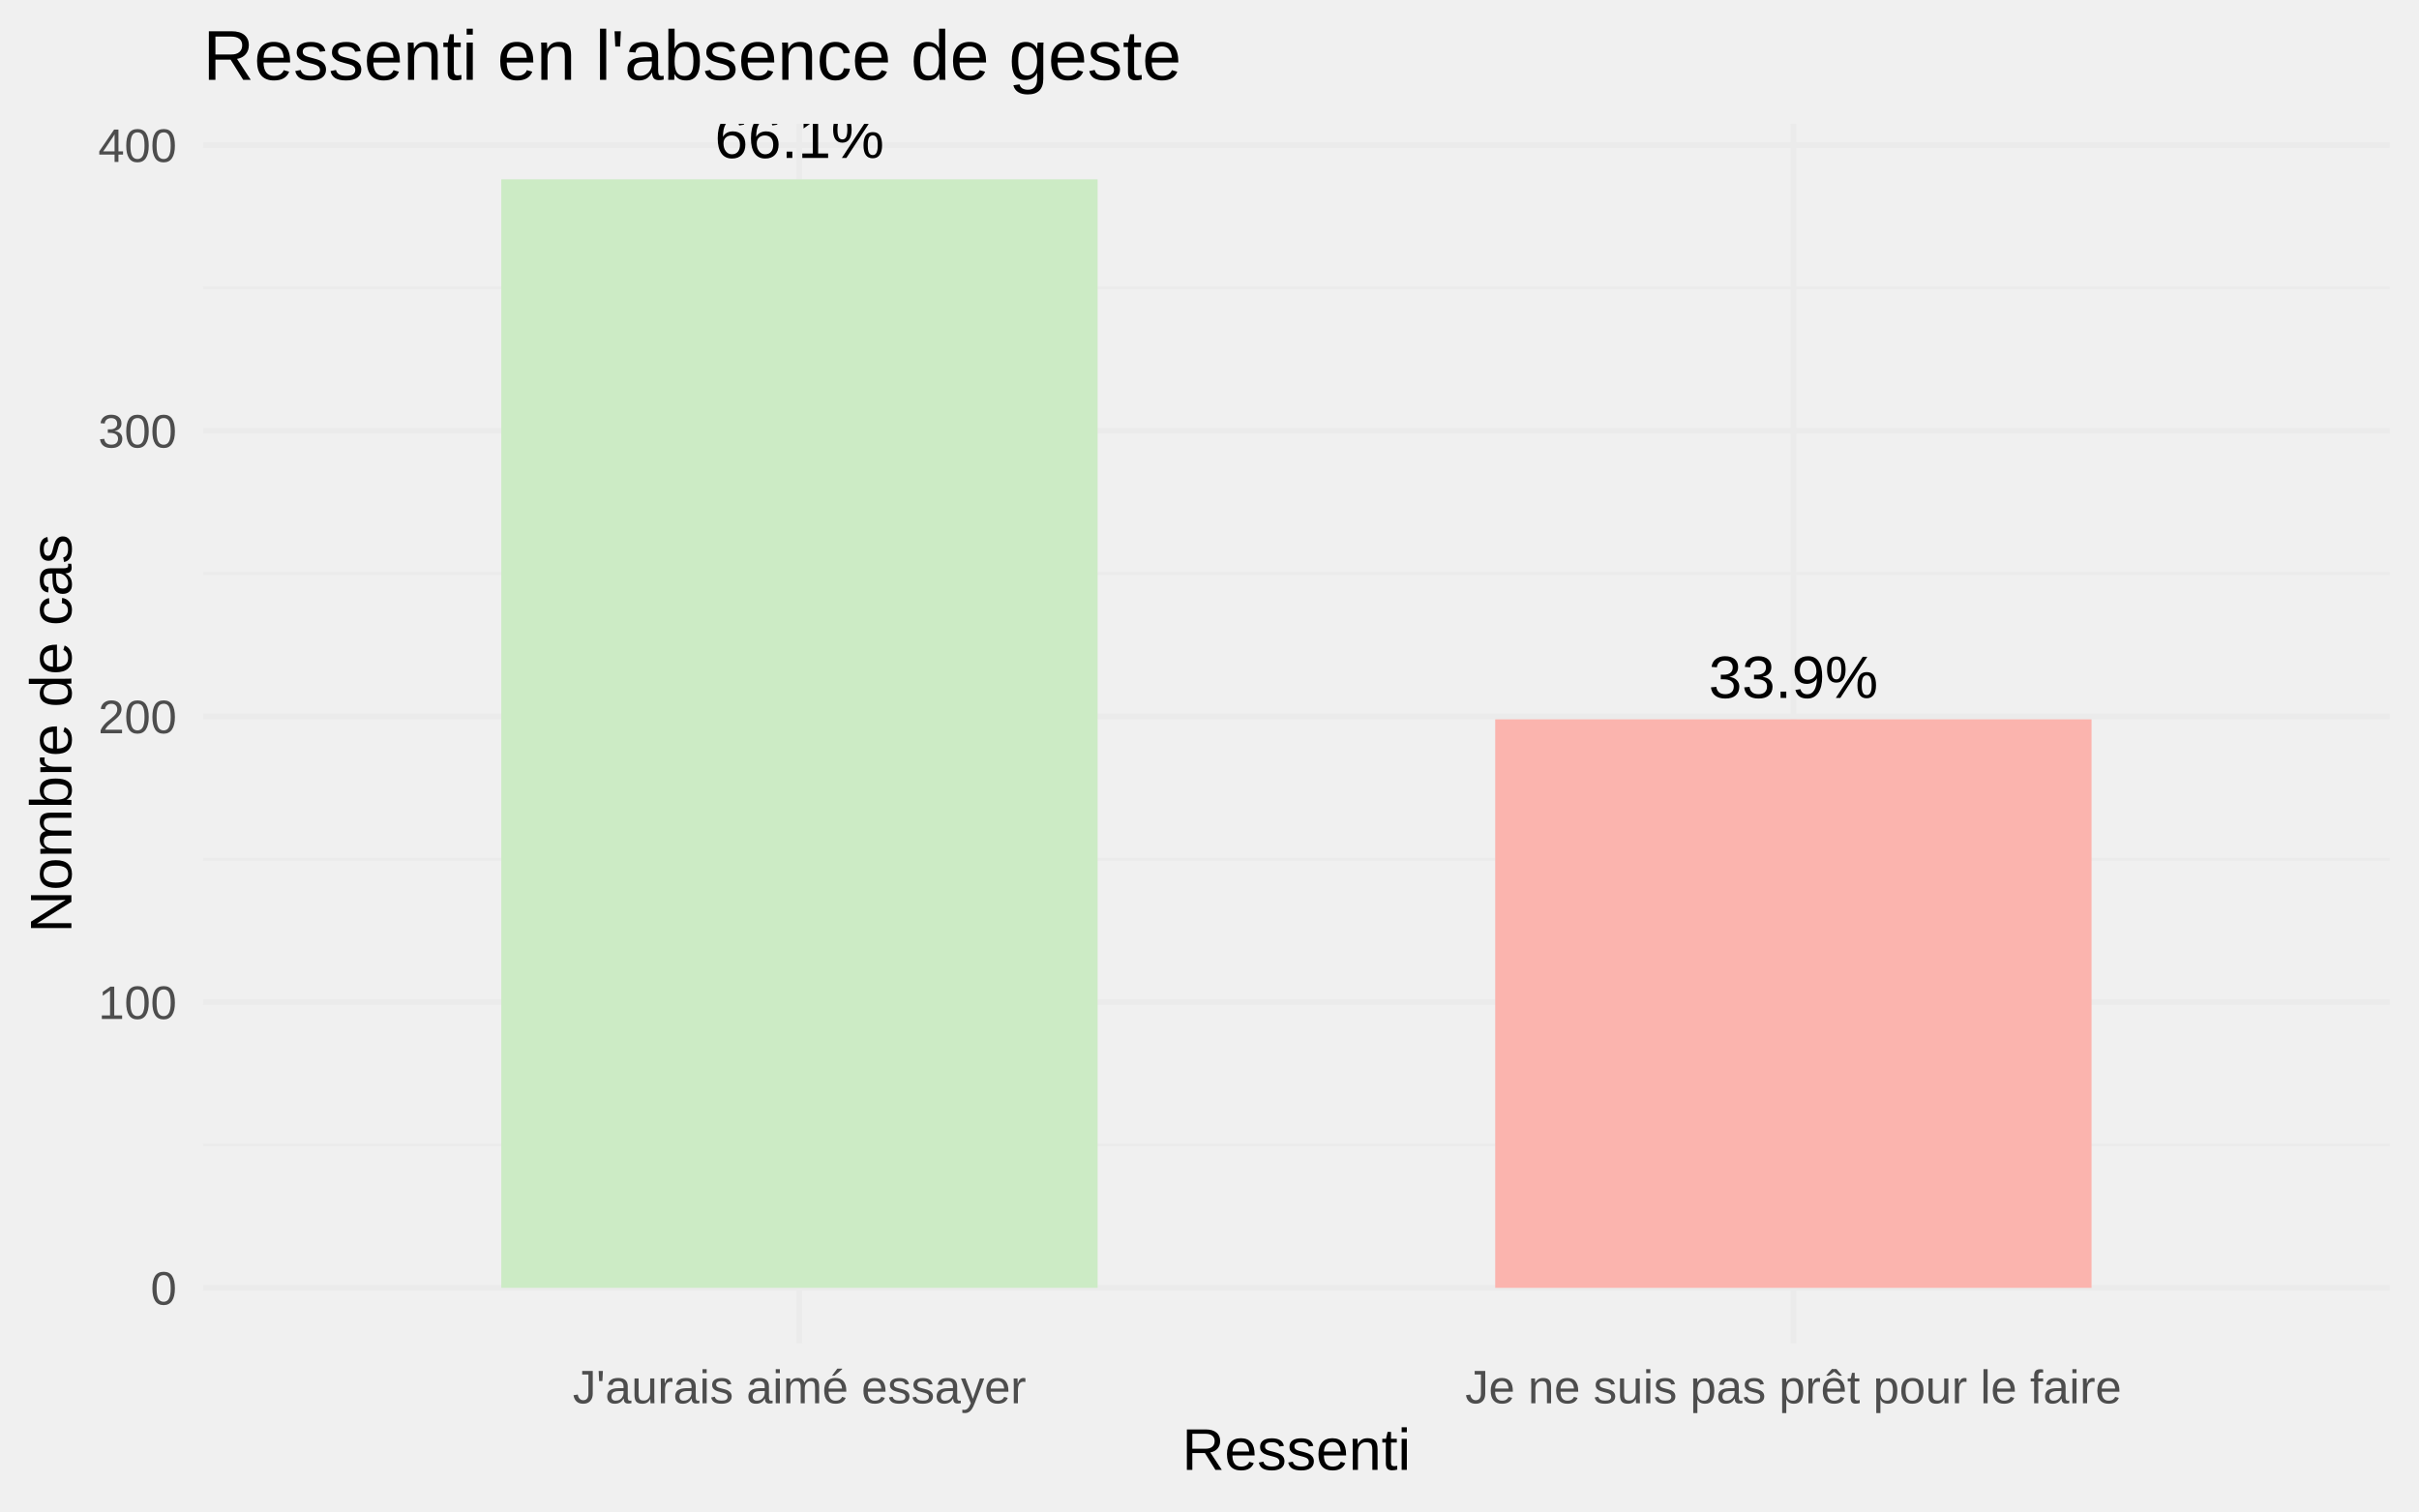
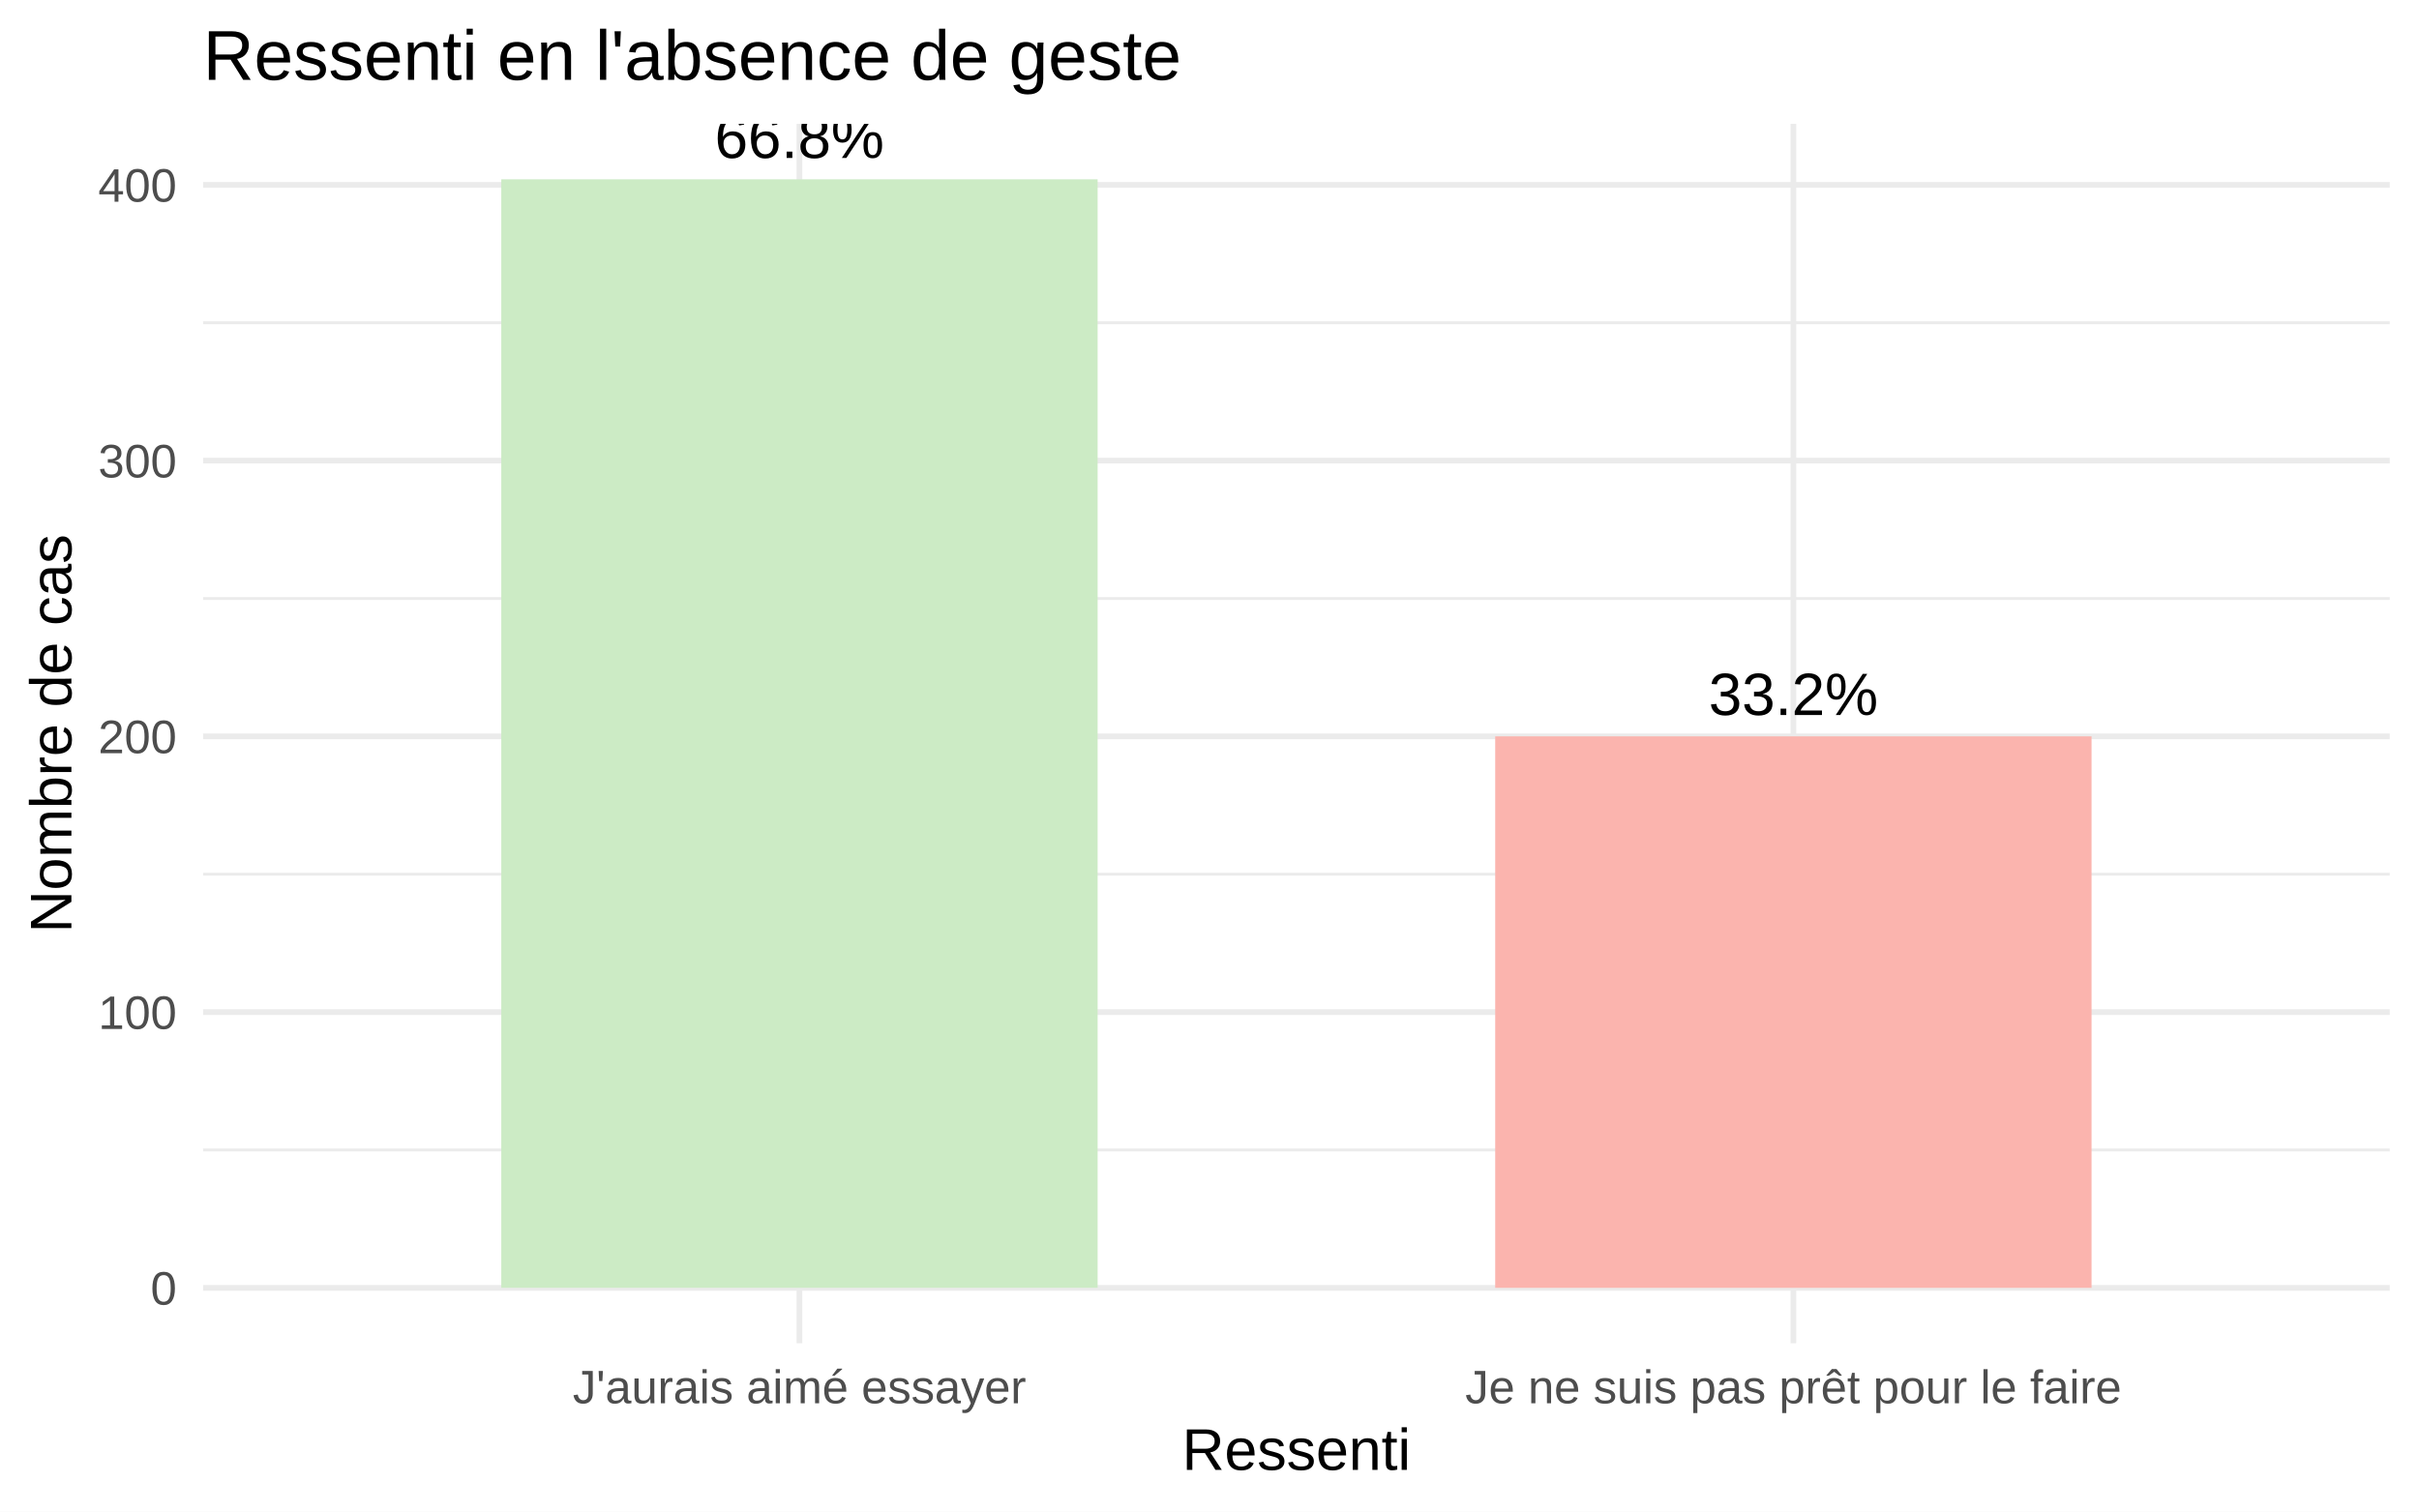
<svg xmlns="http://www.w3.org/2000/svg" width="576.00pt" height="360.00pt" viewBox="0 0 576.00 360.00">
  <g class="svglite">
    <defs>
      <style type="text/css">
    .svglite line, .svglite polyline, .svglite polygon, .svglite path, .svglite rect, .svglite circle {
      fill: none;
      stroke: #000000;
      stroke-linecap: round;
      stroke-linejoin: round;
      stroke-miterlimit: 10.00;
    }
    .svglite text {
      white-space: pre;
    }
    .svglite g.glyphgroup path {
      fill: inherit;
      stroke: none;
    }
  </style>
    </defs>
-     <rect width="100%" height="100%" style="stroke: none; fill: none;" />
+     <rect width="100%" height="100%" style="stroke: none; fill: #FFFFFF;" />
    <defs>
      <clipPath id="cpMC4wMHw1NzYuMDB8MC4wMHwzNjAuMDA=">
        <rect x="0.00" y="0.00" width="576.00" height="360.00" />
      </clipPath>
    </defs>
    <g clip-path="url(#cpMC4wMHw1NzYuMDB8MC4wMHwzNjAuMDA=)">
- </g>
+       <rect x="0.00" y="0.00" width="576.00" height="360.00" style="stroke-width: 1.36; stroke: none; fill: #FFFFFF;" />
+     </g>
    <defs>
      <clipPath id="cpNDguMzZ8NTY5LjAzfDI5LjUxfDMxOS45Mw==">
        <rect x="48.36" y="29.51" width="520.67" height="290.41" />
      </clipPath>
    </defs>
    <g clip-path="url(#cpNDguMzZ8NTY5LjAzfDI5LjUxfDMxOS45Mw==)">
-       <polyline points="48.36,272.70 569.03,272.70 " style="stroke-width: 0.68; stroke: #EBEBEB; stroke-linecap: butt;" />
-       <polyline points="48.36,204.66 569.03,204.66 " style="stroke-width: 0.68; stroke: #EBEBEB; stroke-linecap: butt;" />
-       <polyline points="48.36,136.62 569.03,136.62 " style="stroke-width: 0.68; stroke: #EBEBEB; stroke-linecap: butt;" />
-       <polyline points="48.36,68.57 569.03,68.57 " style="stroke-width: 0.68; stroke: #EBEBEB; stroke-linecap: butt;" />
+       <polyline points="48.36,273.89 569.03,273.89 " style="stroke-width: 0.68; stroke: #EBEBEB; stroke-linecap: butt;" />
+       <polyline points="48.36,208.21 569.03,208.21 " style="stroke-width: 0.68; stroke: #EBEBEB; stroke-linecap: butt;" />
+       <polyline points="48.36,142.54 569.03,142.54 " style="stroke-width: 0.68; stroke: #EBEBEB; stroke-linecap: butt;" />
+       <polyline points="48.36,76.87 569.03,76.87 " style="stroke-width: 0.68; stroke: #EBEBEB; stroke-linecap: butt;" />
      <polyline points="48.36,306.73 569.03,306.73 " style="stroke-width: 1.36; stroke: #EBEBEB; stroke-linecap: butt;" />
-       <polyline points="48.36,238.68 569.03,238.68 " style="stroke-width: 1.36; stroke: #EBEBEB; stroke-linecap: butt;" />
-       <polyline points="48.36,170.64 569.03,170.64 " style="stroke-width: 1.36; stroke: #EBEBEB; stroke-linecap: butt;" />
-       <polyline points="48.36,102.59 569.03,102.59 " style="stroke-width: 1.36; stroke: #EBEBEB; stroke-linecap: butt;" />
-       <polyline points="48.36,34.55 569.03,34.55 " style="stroke-width: 1.36; stroke: #EBEBEB; stroke-linecap: butt;" />
+       <polyline points="48.36,241.05 569.03,241.05 " style="stroke-width: 1.36; stroke: #EBEBEB; stroke-linecap: butt;" />
+       <polyline points="48.36,175.38 569.03,175.38 " style="stroke-width: 1.36; stroke: #EBEBEB; stroke-linecap: butt;" />
+       <polyline points="48.36,109.70 569.03,109.70 " style="stroke-width: 1.36; stroke: #EBEBEB; stroke-linecap: butt;" />
+       <polyline points="48.36,44.03 569.03,44.03 " style="stroke-width: 1.36; stroke: #EBEBEB; stroke-linecap: butt;" />
      <polyline points="190.36,319.93 190.36,29.51 " style="stroke-width: 1.36; stroke: #EBEBEB; stroke-linecap: butt;" />
      <polyline points="427.03,319.93 427.03,29.51 " style="stroke-width: 1.36; stroke: #EBEBEB; stroke-linecap: butt;" />
-       <rect x="119.36" y="42.71" width="142.00" height="264.01" style="stroke-width: 1.07; stroke: none; stroke-linecap: butt; stroke-linejoin: miter; fill: #CCEBC5;" />
-       <rect x="356.03" y="171.32" width="142.00" height="135.41" style="stroke-width: 1.07; stroke: none; stroke-linecap: butt; stroke-linejoin: miter; fill: #FBB4AE;" />
-       <text x="190.36" y="37.62" text-anchor="middle" style="font-size: 14.23px; font-family: &quot;Arial&quot;;" textLength="40.31px" lengthAdjust="spacingAndGlyphs">66.1%</text>
-       <text x="427.03" y="166.23" text-anchor="middle" style="font-size: 14.23px; font-family: &quot;Arial&quot;;" textLength="40.31px" lengthAdjust="spacingAndGlyphs">33.9%</text>
+       <rect x="119.36" y="42.71" width="142.00" height="264.01" style="stroke-width: 1.36; stroke: none; stroke-linecap: butt; stroke-linejoin: miter; fill: #CCEBC5;" />
+       <rect x="356.03" y="175.38" width="142.00" height="131.35" style="stroke-width: 1.36; stroke: none; stroke-linecap: butt; stroke-linejoin: miter; fill: #FBB4AE;" />
+       <text x="190.36" y="37.62" text-anchor="middle" style="font-size: 14.23px; font-family: &quot;Arial&quot;;" textLength="40.31px" lengthAdjust="spacingAndGlyphs">66.8%</text>
+       <text x="427.03" y="170.29" text-anchor="middle" style="font-size: 14.23px; font-family: &quot;Arial&quot;;" textLength="40.31px" lengthAdjust="spacingAndGlyphs">33.2%</text>
    </g>
    <g clip-path="url(#cpMC4wMHw1NzYuMDB8MC4wMHwzNjAuMDA=)">
      <text x="42.08" y="310.73" text-anchor="end" style="font-size: 11.20px;fill: #4D4D4D; font-family: &quot;Arial&quot;;" textLength="6.22px" lengthAdjust="spacingAndGlyphs">0</text>
-       <text x="42.08" y="242.69" text-anchor="end" style="font-size: 11.20px;fill: #4D4D4D; font-family: &quot;Arial&quot;;" textLength="18.66px" lengthAdjust="spacingAndGlyphs">100</text>
-       <text x="42.08" y="174.64" text-anchor="end" style="font-size: 11.20px;fill: #4D4D4D; font-family: &quot;Arial&quot;;" textLength="18.66px" lengthAdjust="spacingAndGlyphs">200</text>
-       <text x="42.08" y="106.60" text-anchor="end" style="font-size: 11.20px;fill: #4D4D4D; font-family: &quot;Arial&quot;;" textLength="18.66px" lengthAdjust="spacingAndGlyphs">300</text>
-       <text x="42.08" y="38.56" text-anchor="end" style="font-size: 11.20px;fill: #4D4D4D; font-family: &quot;Arial&quot;;" textLength="18.66px" lengthAdjust="spacingAndGlyphs">400</text>
+       <text x="42.08" y="245.06" text-anchor="end" style="font-size: 11.20px;fill: #4D4D4D; font-family: &quot;Arial&quot;;" textLength="18.66px" lengthAdjust="spacingAndGlyphs">100</text>
+       <text x="42.08" y="179.38" text-anchor="end" style="font-size: 11.20px;fill: #4D4D4D; font-family: &quot;Arial&quot;;" textLength="18.66px" lengthAdjust="spacingAndGlyphs">200</text>
+       <text x="42.08" y="113.71" text-anchor="end" style="font-size: 11.20px;fill: #4D4D4D; font-family: &quot;Arial&quot;;" textLength="18.66px" lengthAdjust="spacingAndGlyphs">300</text>
+       <text x="42.08" y="48.04" text-anchor="end" style="font-size: 11.20px;fill: #4D4D4D; font-family: &quot;Arial&quot;;" textLength="18.66px" lengthAdjust="spacingAndGlyphs">400</text>
      <text x="190.36" y="334.22" text-anchor="middle" style="font-size: 11.20px;fill: #4D4D4D; font-family: &quot;Arial&quot;;" textLength="107.80px" lengthAdjust="spacingAndGlyphs">J'aurais aimé essayer</text>
      <text x="427.03" y="334.22" text-anchor="middle" style="font-size: 11.20px;fill: #4D4D4D; font-family: &quot;Arial&quot;;" textLength="156.03px" lengthAdjust="spacingAndGlyphs">Je ne suis pas prêt pour le faire</text>
      <text x="308.69" y="350.08" text-anchor="middle" style="font-size: 14.00px; font-family: &quot;Arial&quot;;" textLength="54.45px" lengthAdjust="spacingAndGlyphs">Ressenti</text>
      <text transform="translate(17.00,174.72) rotate(-90)" text-anchor="middle" style="font-size: 14.00px; font-family: &quot;Arial&quot;;" textLength="94.89px" lengthAdjust="spacingAndGlyphs">Nombre de cas</text>
      <text x="48.36" y="19.01" style="font-size: 16.80px; font-family: &quot;Arial&quot;;" textLength="233.02px" lengthAdjust="spacingAndGlyphs">Ressenti en l'absence de geste</text>
    </g>
  </g>
</svg>
